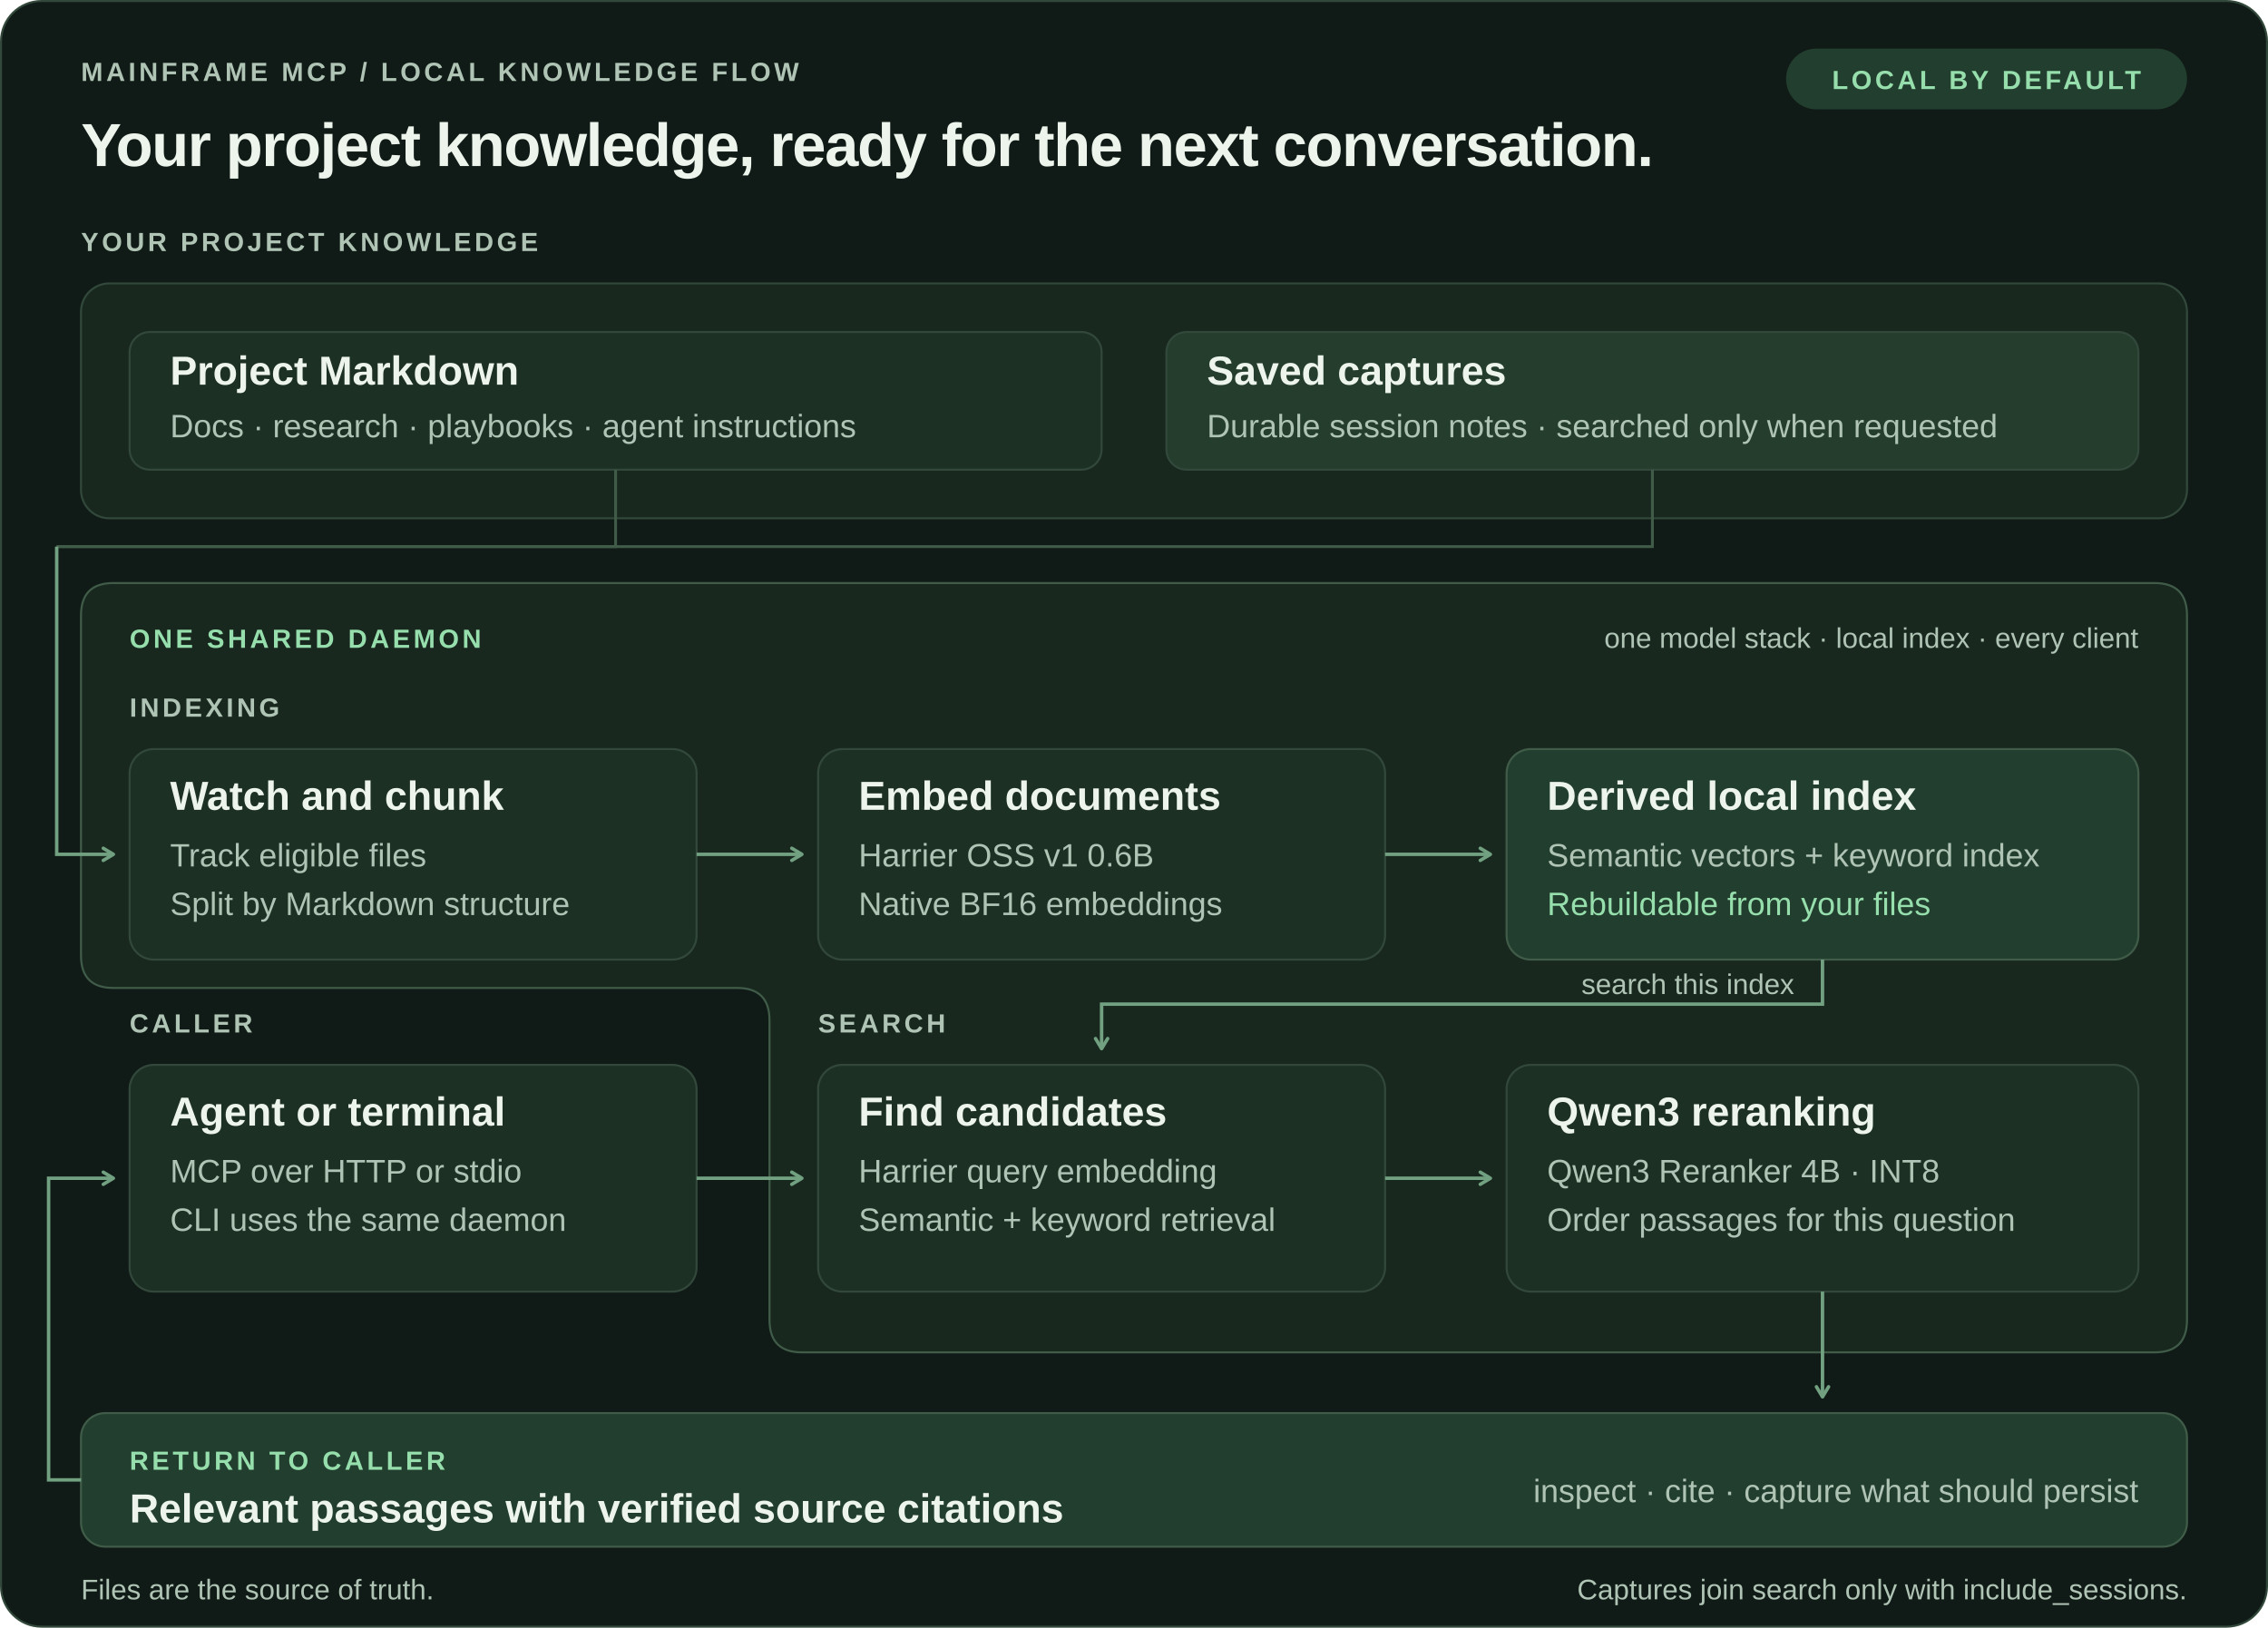
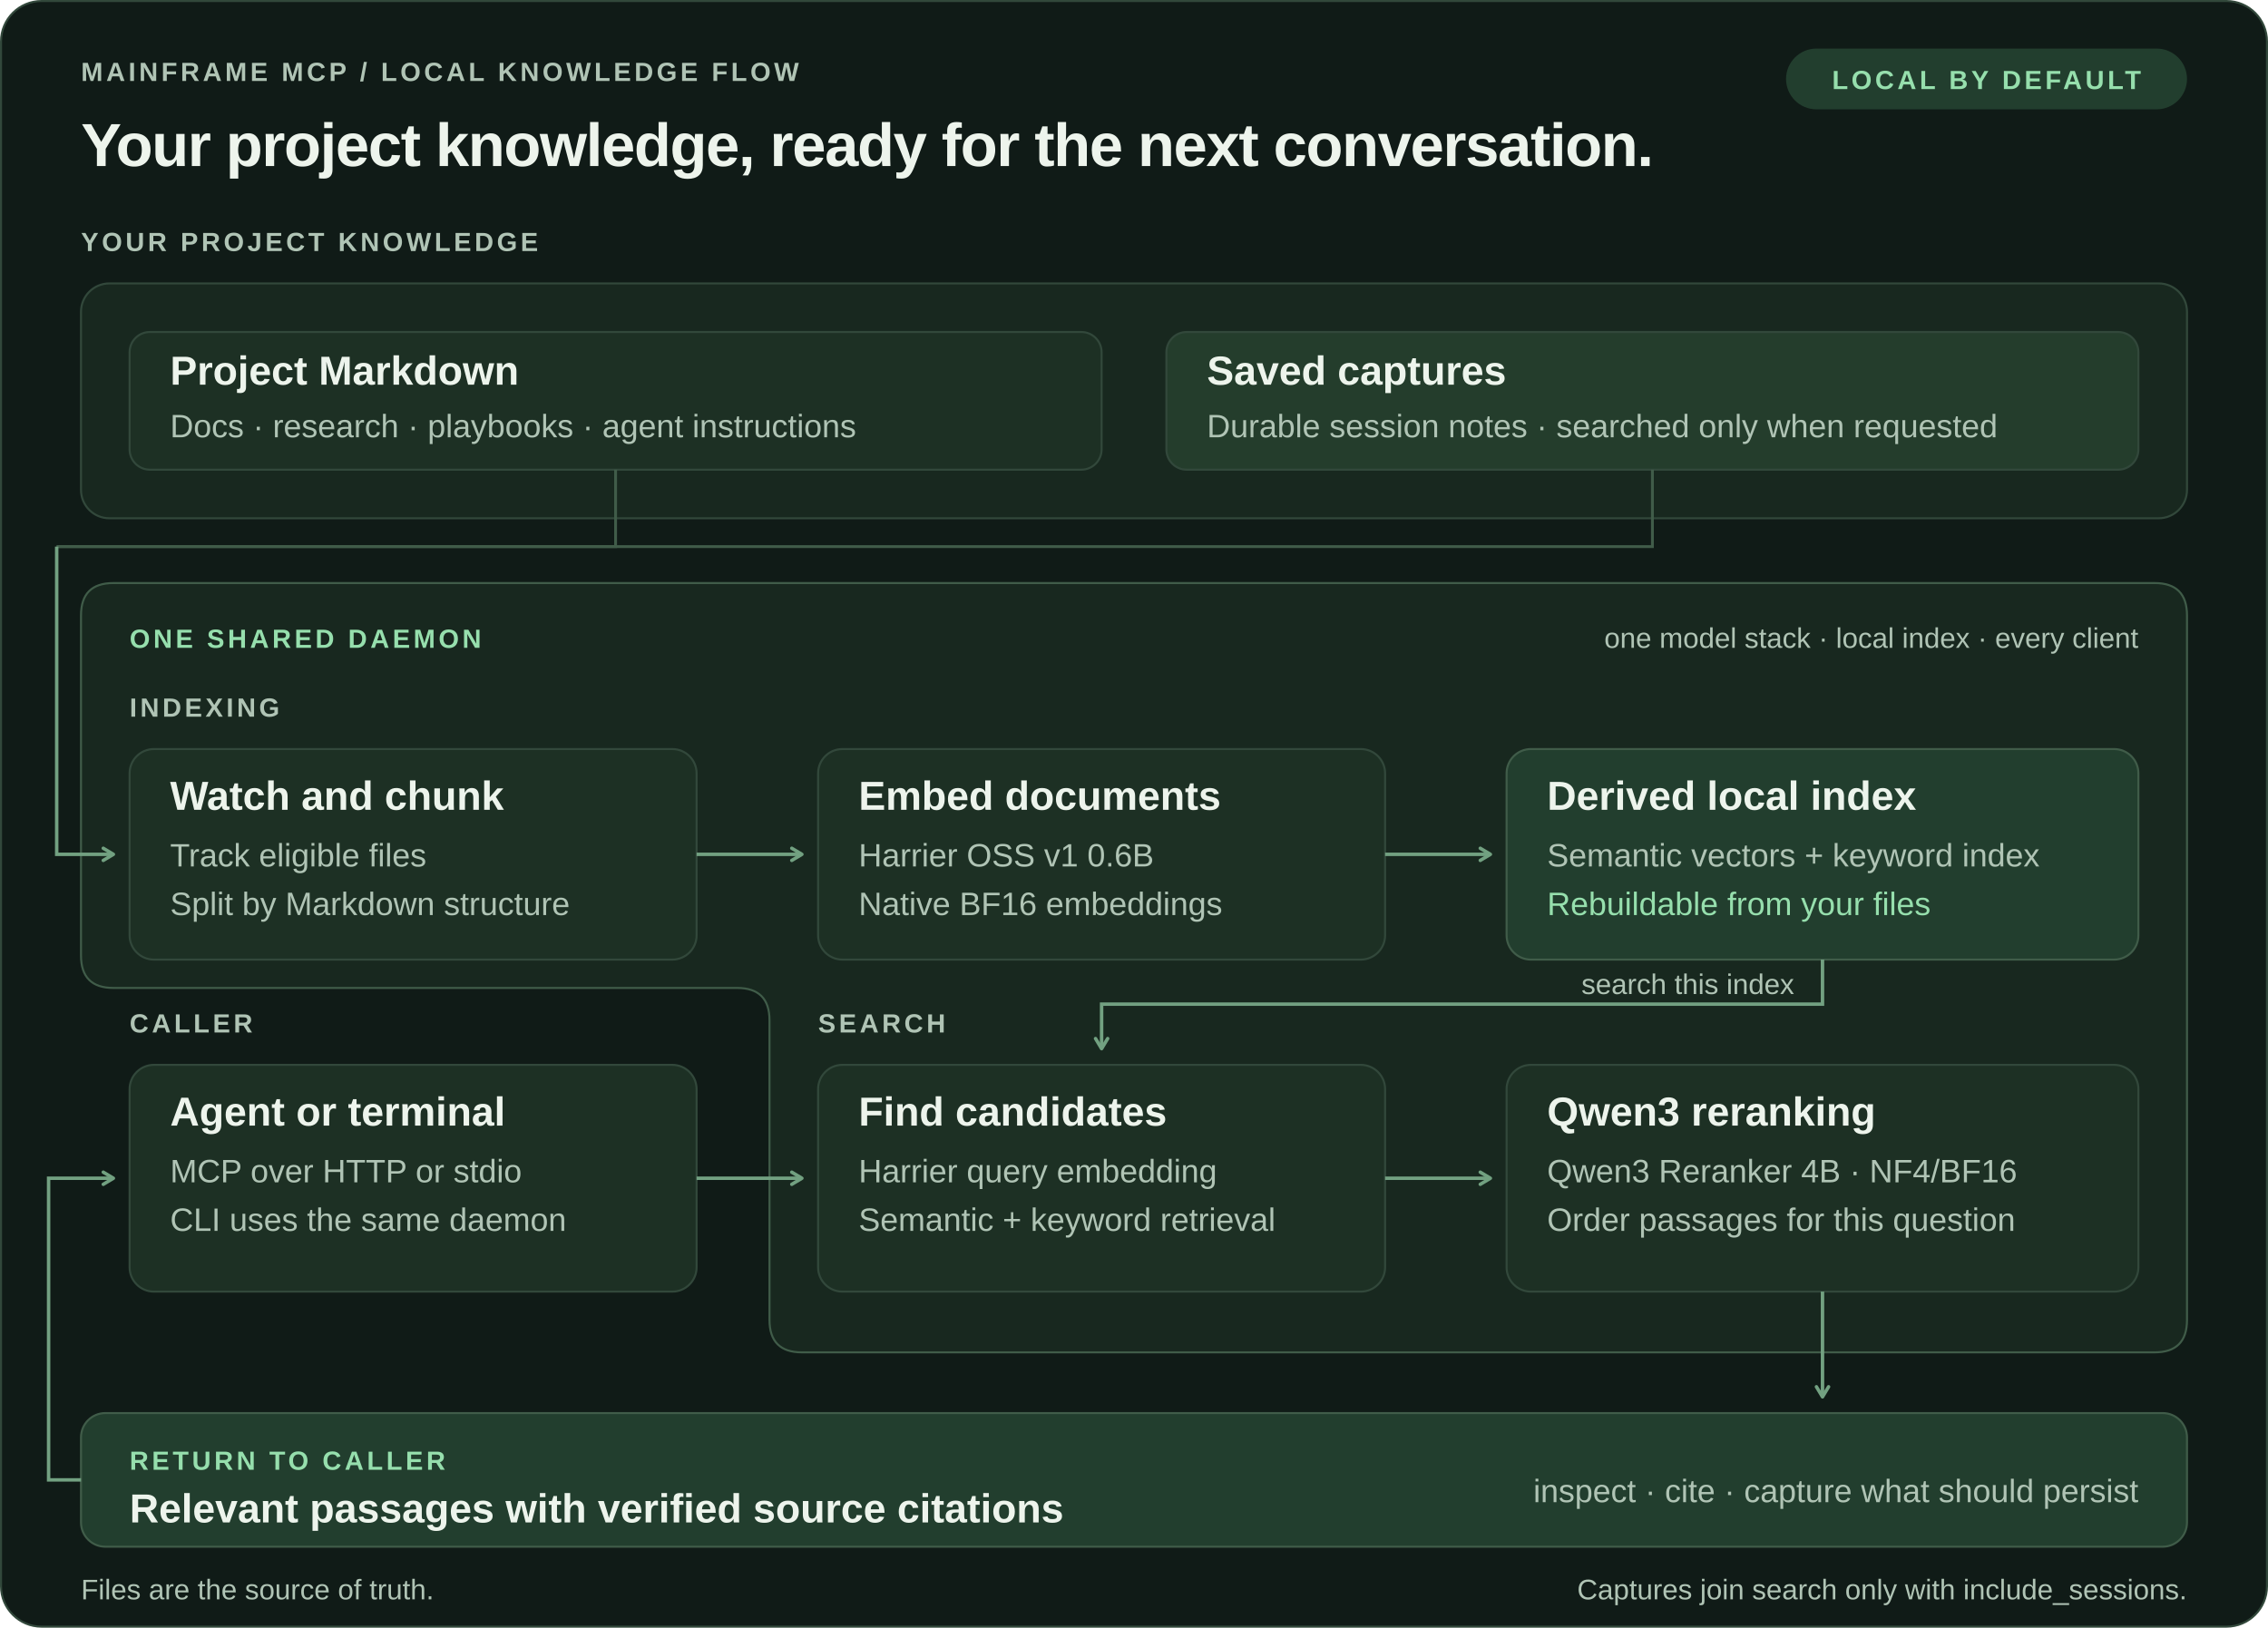
<svg xmlns="http://www.w3.org/2000/svg" width="1120" height="804" viewBox="0 0 1120 804" role="img" aria-labelledby="title desc">
  <defs>
    <marker id="arrow" markerWidth="8" markerHeight="8" refX="6" refY="4" orient="auto" markerUnits="userSpaceOnUse">
      <path d="M1 1 L6 4 L1 7" fill="none" stroke="#72a181" stroke-width="1.7" stroke-linecap="round" stroke-linejoin="round" />
    </marker>
    <style>
      text { font-family: 'Segoe UI', Arial, sans-serif; fill: #edf4ec; }
      .eyebrow { font-size: 13px; font-weight: 650; letter-spacing: 1.6px; fill: #b0c4b5; }
      .title { font-size: 30px; font-weight: 650; letter-spacing: -.6px; }
      .heading { font-size: 20px; font-weight: 650; }
      .body { font-size: 16px; fill: #b0c4b5; }
      .small { font-size: 14px; fill: #b0c4b5; }
      .accent { fill: #96dfad; }
      .flow { fill: none; stroke: #72a181; stroke-width: 1.7; marker-end: url(#arrow); }
      .rail { fill: none; stroke: #405c49; stroke-width: 1.4; }
    </style>
  </defs>
  <rect x=".5" y=".5" width="1119" height="803" rx="20" fill="#101b17" stroke="#32483b" />
  <text x="40" y="40" class="eyebrow">MAINFRAME MCP / LOCAL KNOWLEDGE FLOW</text>
  <text x="40" y="82" class="title">Your project knowledge, ready for the next conversation.</text>
  <rect x="882" y="24" width="198" height="30" rx="15" fill="#223e2e" />
  <text x="981" y="44" class="eyebrow accent" text-anchor="middle">LOCAL BY DEFAULT</text>
  <text x="40" y="124" class="eyebrow">YOUR PROJECT KNOWLEDGE</text>
  <rect x="40" y="140" width="1040" height="116" rx="14" fill="#18281f" stroke="#32483b" />
  <rect x="64" y="164" width="480" height="68" rx="10" fill="#1d3024" stroke="#32483b" />
  <text x="84" y="190" class="heading">Project Markdown</text>
  <text x="84" y="216" class="body">Docs · research · playbooks · agent instructions</text>
  <rect x="576" y="164" width="480" height="68" rx="10" fill="#243d2c" stroke="#32483b" />
  <text x="596" y="190" class="heading">Saved captures</text>
  <text x="596" y="216" class="body">Durable session notes · searched only when requested</text>
  <path d="M56 288 H1064 Q1080 288 1080 304 V652 Q1080 668 1064 668 H396 Q380 668 380 652 V504 Q380 488 364 488 H56 Q40 488 40 472 V304 Q40 288 56 288 Z" fill="#18281f" stroke="#405c49" stroke-linejoin="round" />
  <path class="rail" d="M304 232 V270 H28" />
  <path class="rail" d="M816 232 V270 H28" />
  <path class="flow" d="M28 270 V422 H56" />
  <text x="64" y="320" class="eyebrow accent">ONE SHARED DAEMON</text>
  <text x="1056" y="320" class="small" text-anchor="end">one model stack · local index · every client</text>
  <text x="64" y="354" class="eyebrow">INDEXING</text>
  <rect x="64" y="370" width="280" height="104" rx="12" fill="#1d3024" stroke="#32483b" />
  <text x="84" y="400" class="heading">Watch and chunk</text>
  <text x="84" y="428" class="body">Track eligible files</text>
  <text x="84" y="452" class="body">Split by Markdown structure</text>
  <path class="flow" d="M344 422 H396" />
  <rect x="404" y="370" width="280" height="104" rx="12" fill="#1d3024" stroke="#32483b" />
  <text x="424" y="400" class="heading">Embed documents</text>
  <text x="424" y="428" class="body">Harrier OSS v1 0.6B</text>
  <text x="424" y="452" class="body">Native BF16 embeddings</text>
  <path class="flow" d="M684 422 H736" />
  <rect x="744" y="370" width="312" height="104" rx="12" fill="#223e2e" stroke="#405c49" />
  <text x="764" y="400" class="heading">Derived local index</text>
  <text x="764" y="428" class="body">Semantic vectors + keyword index</text>
  <text x="764" y="452" class="body accent">Rebuildable from your files</text>
  <text x="64" y="510" class="eyebrow">CALLER</text>
  <text x="404" y="510" class="eyebrow">SEARCH</text>
  <rect x="64" y="526" width="280" height="112" rx="12" fill="#1d3024" stroke="#32483b" />
  <text x="84" y="556" class="heading">Agent or terminal</text>
  <text x="84" y="584" class="body">MCP over HTTP or stdio</text>
  <text x="84" y="608" class="body">CLI uses the same daemon</text>
  <path class="flow" d="M344 582 H396" />
  <rect x="404" y="526" width="280" height="112" rx="12" fill="#1d3024" stroke="#32483b" />
  <text x="424" y="556" class="heading">Find candidates</text>
  <text x="424" y="584" class="body">Harrier query embedding</text>
  <text x="424" y="608" class="body">Semantic + keyword retrieval</text>
  <path class="flow" d="M684 582 H736" />
  <rect x="744" y="526" width="312" height="112" rx="12" fill="#1d3024" stroke="#32483b" />
  <text x="764" y="556" class="heading">Qwen3 reranking</text>
-   <text x="764" y="584" class="body">Qwen3 Reranker 4B · INT8</text>
+   <text x="764" y="584" class="body">Qwen3 Reranker 4B · NF4/BF16</text>
  <text x="764" y="608" class="body">Order passages for this question</text>
  <path class="flow" d="M900 474 V496 H544 V518" />
  <text x="886" y="491" class="small" text-anchor="end">search this index</text>
  <path class="flow" d="M900 638 V690" />
  <rect x="40" y="698" width="1040" height="66" rx="12" fill="#223e2e" stroke="#405c49" />
  <text x="64" y="726" class="eyebrow accent">RETURN TO CALLER</text>
  <text x="64" y="752" class="heading">Relevant passages with verified source citations</text>
  <text x="1056" y="742" class="body" text-anchor="end">inspect · cite · capture what should persist</text>
  <path class="flow" d="M40 731 H24 V582 H56" />
  <text x="40" y="790" class="small">Files are the source of truth.</text>
  <text x="1080" y="790" class="small" text-anchor="end">Captures join search only with include_sessions.</text>
</svg>
